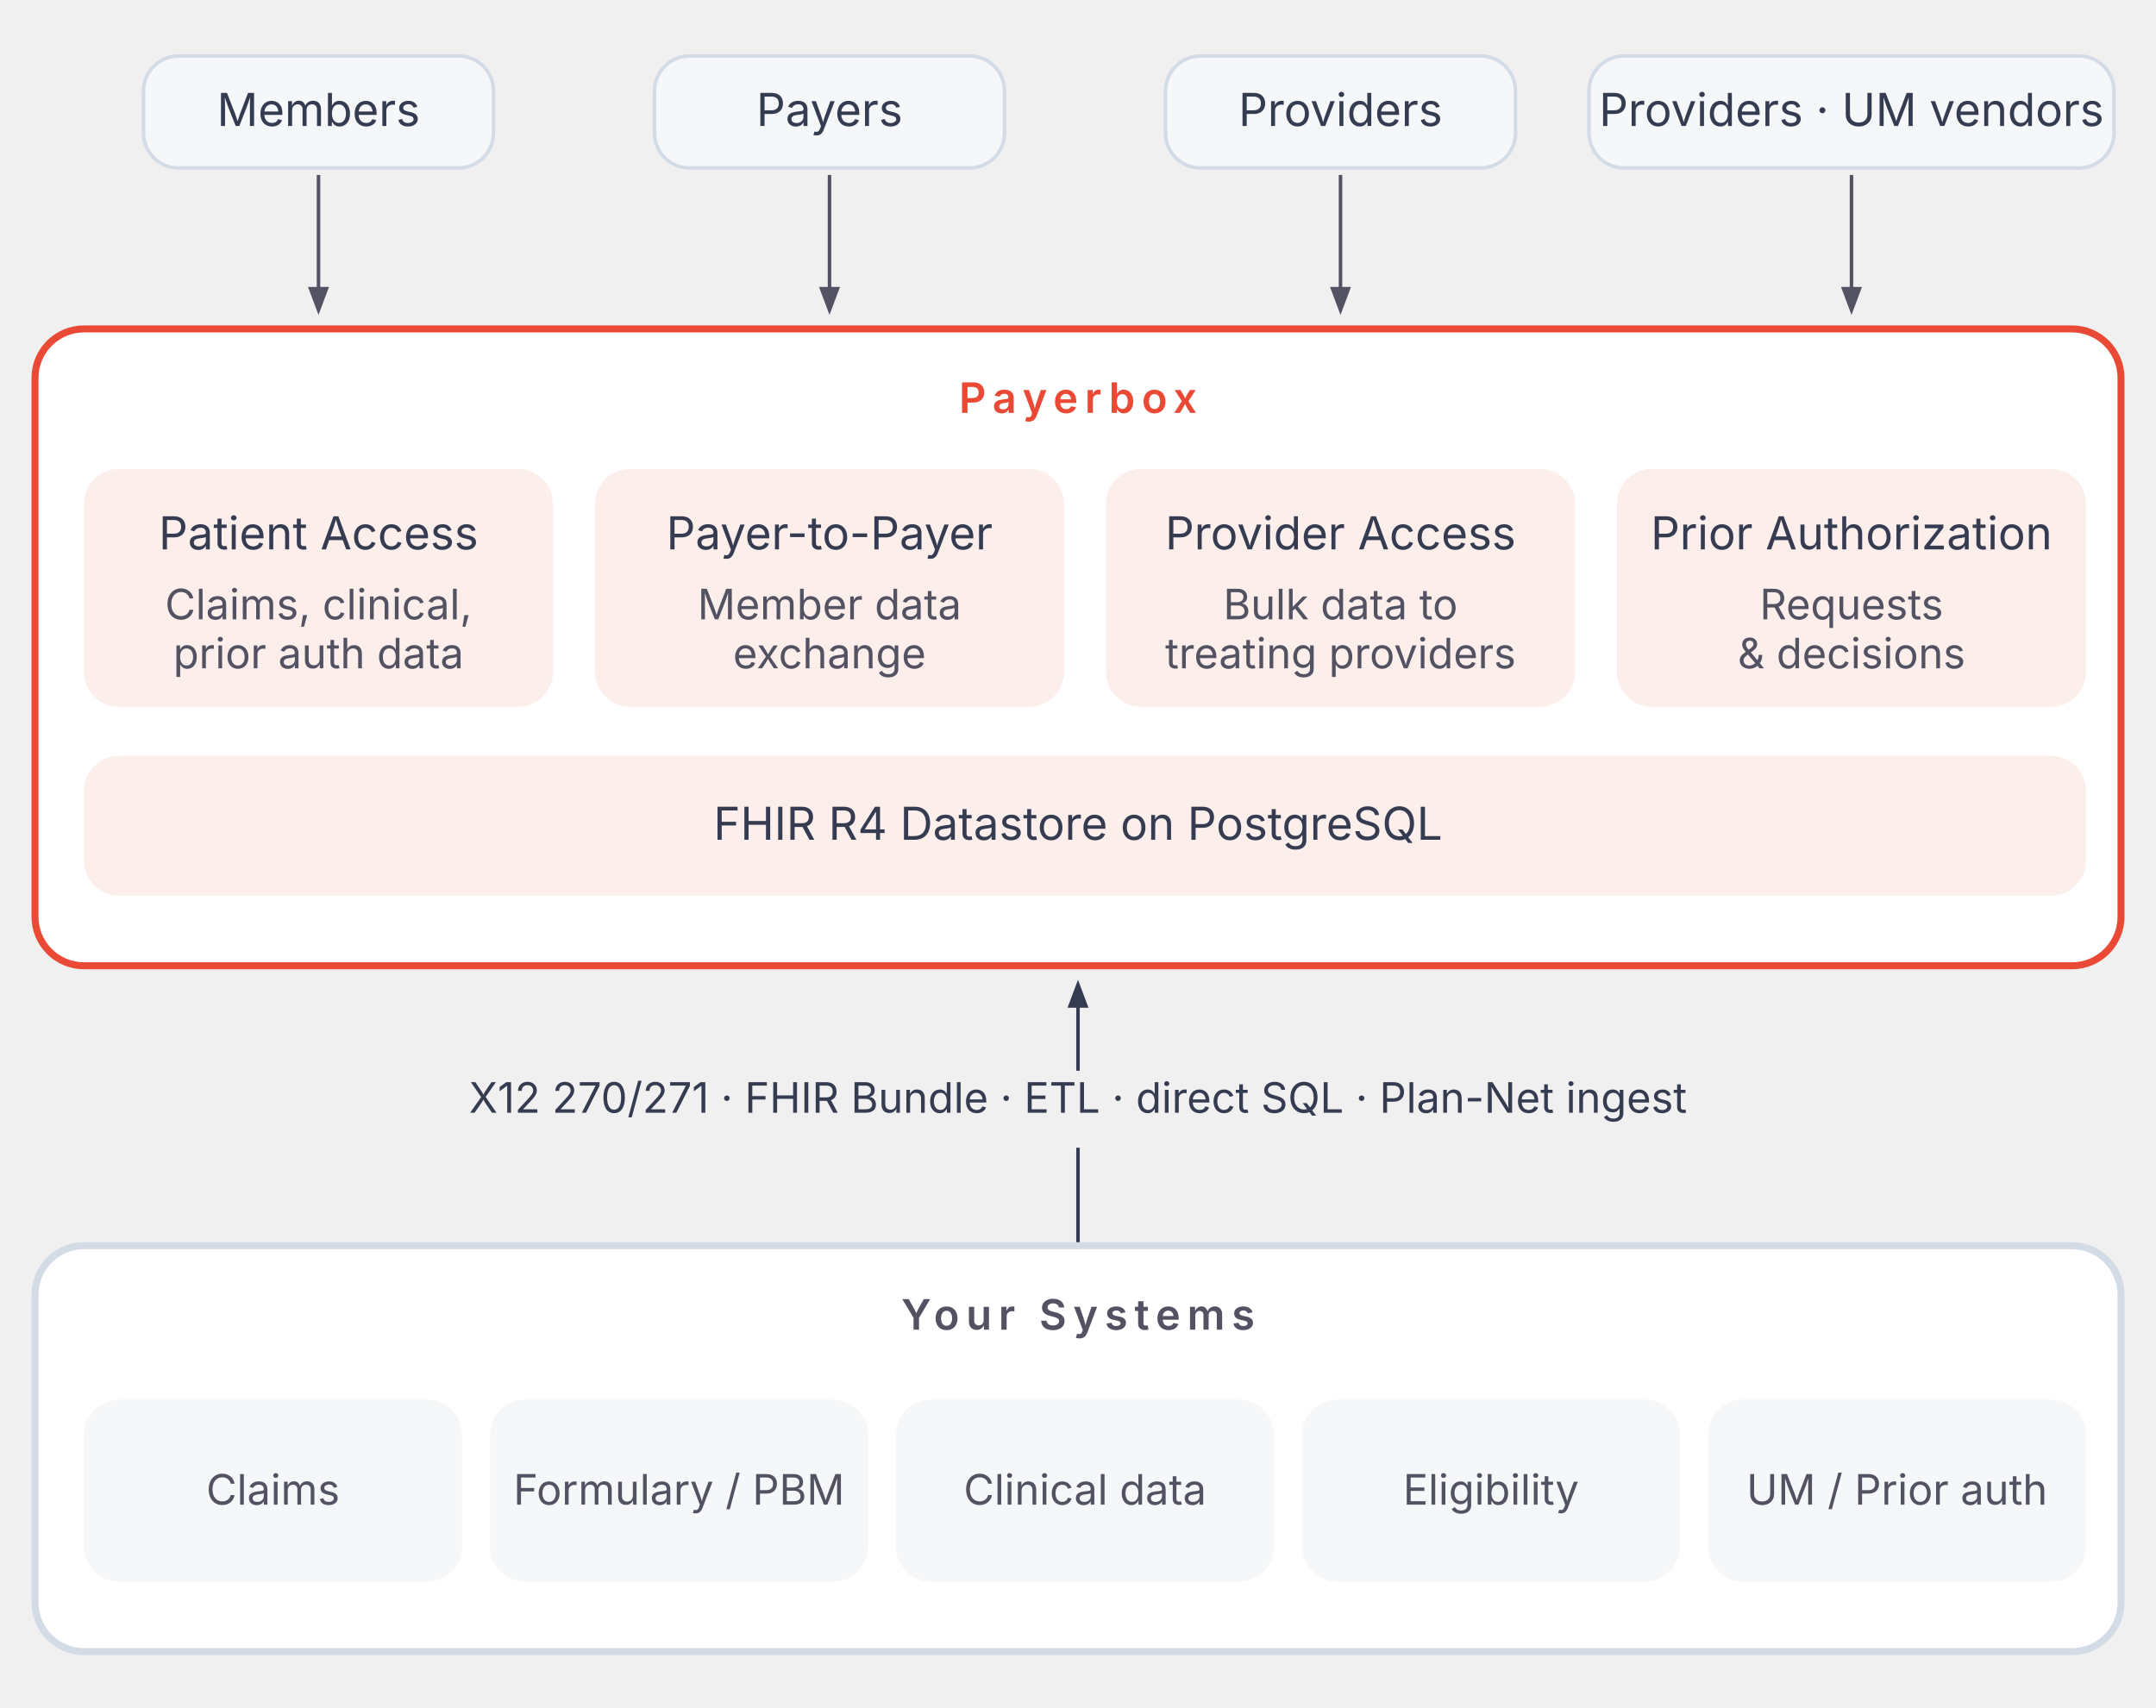
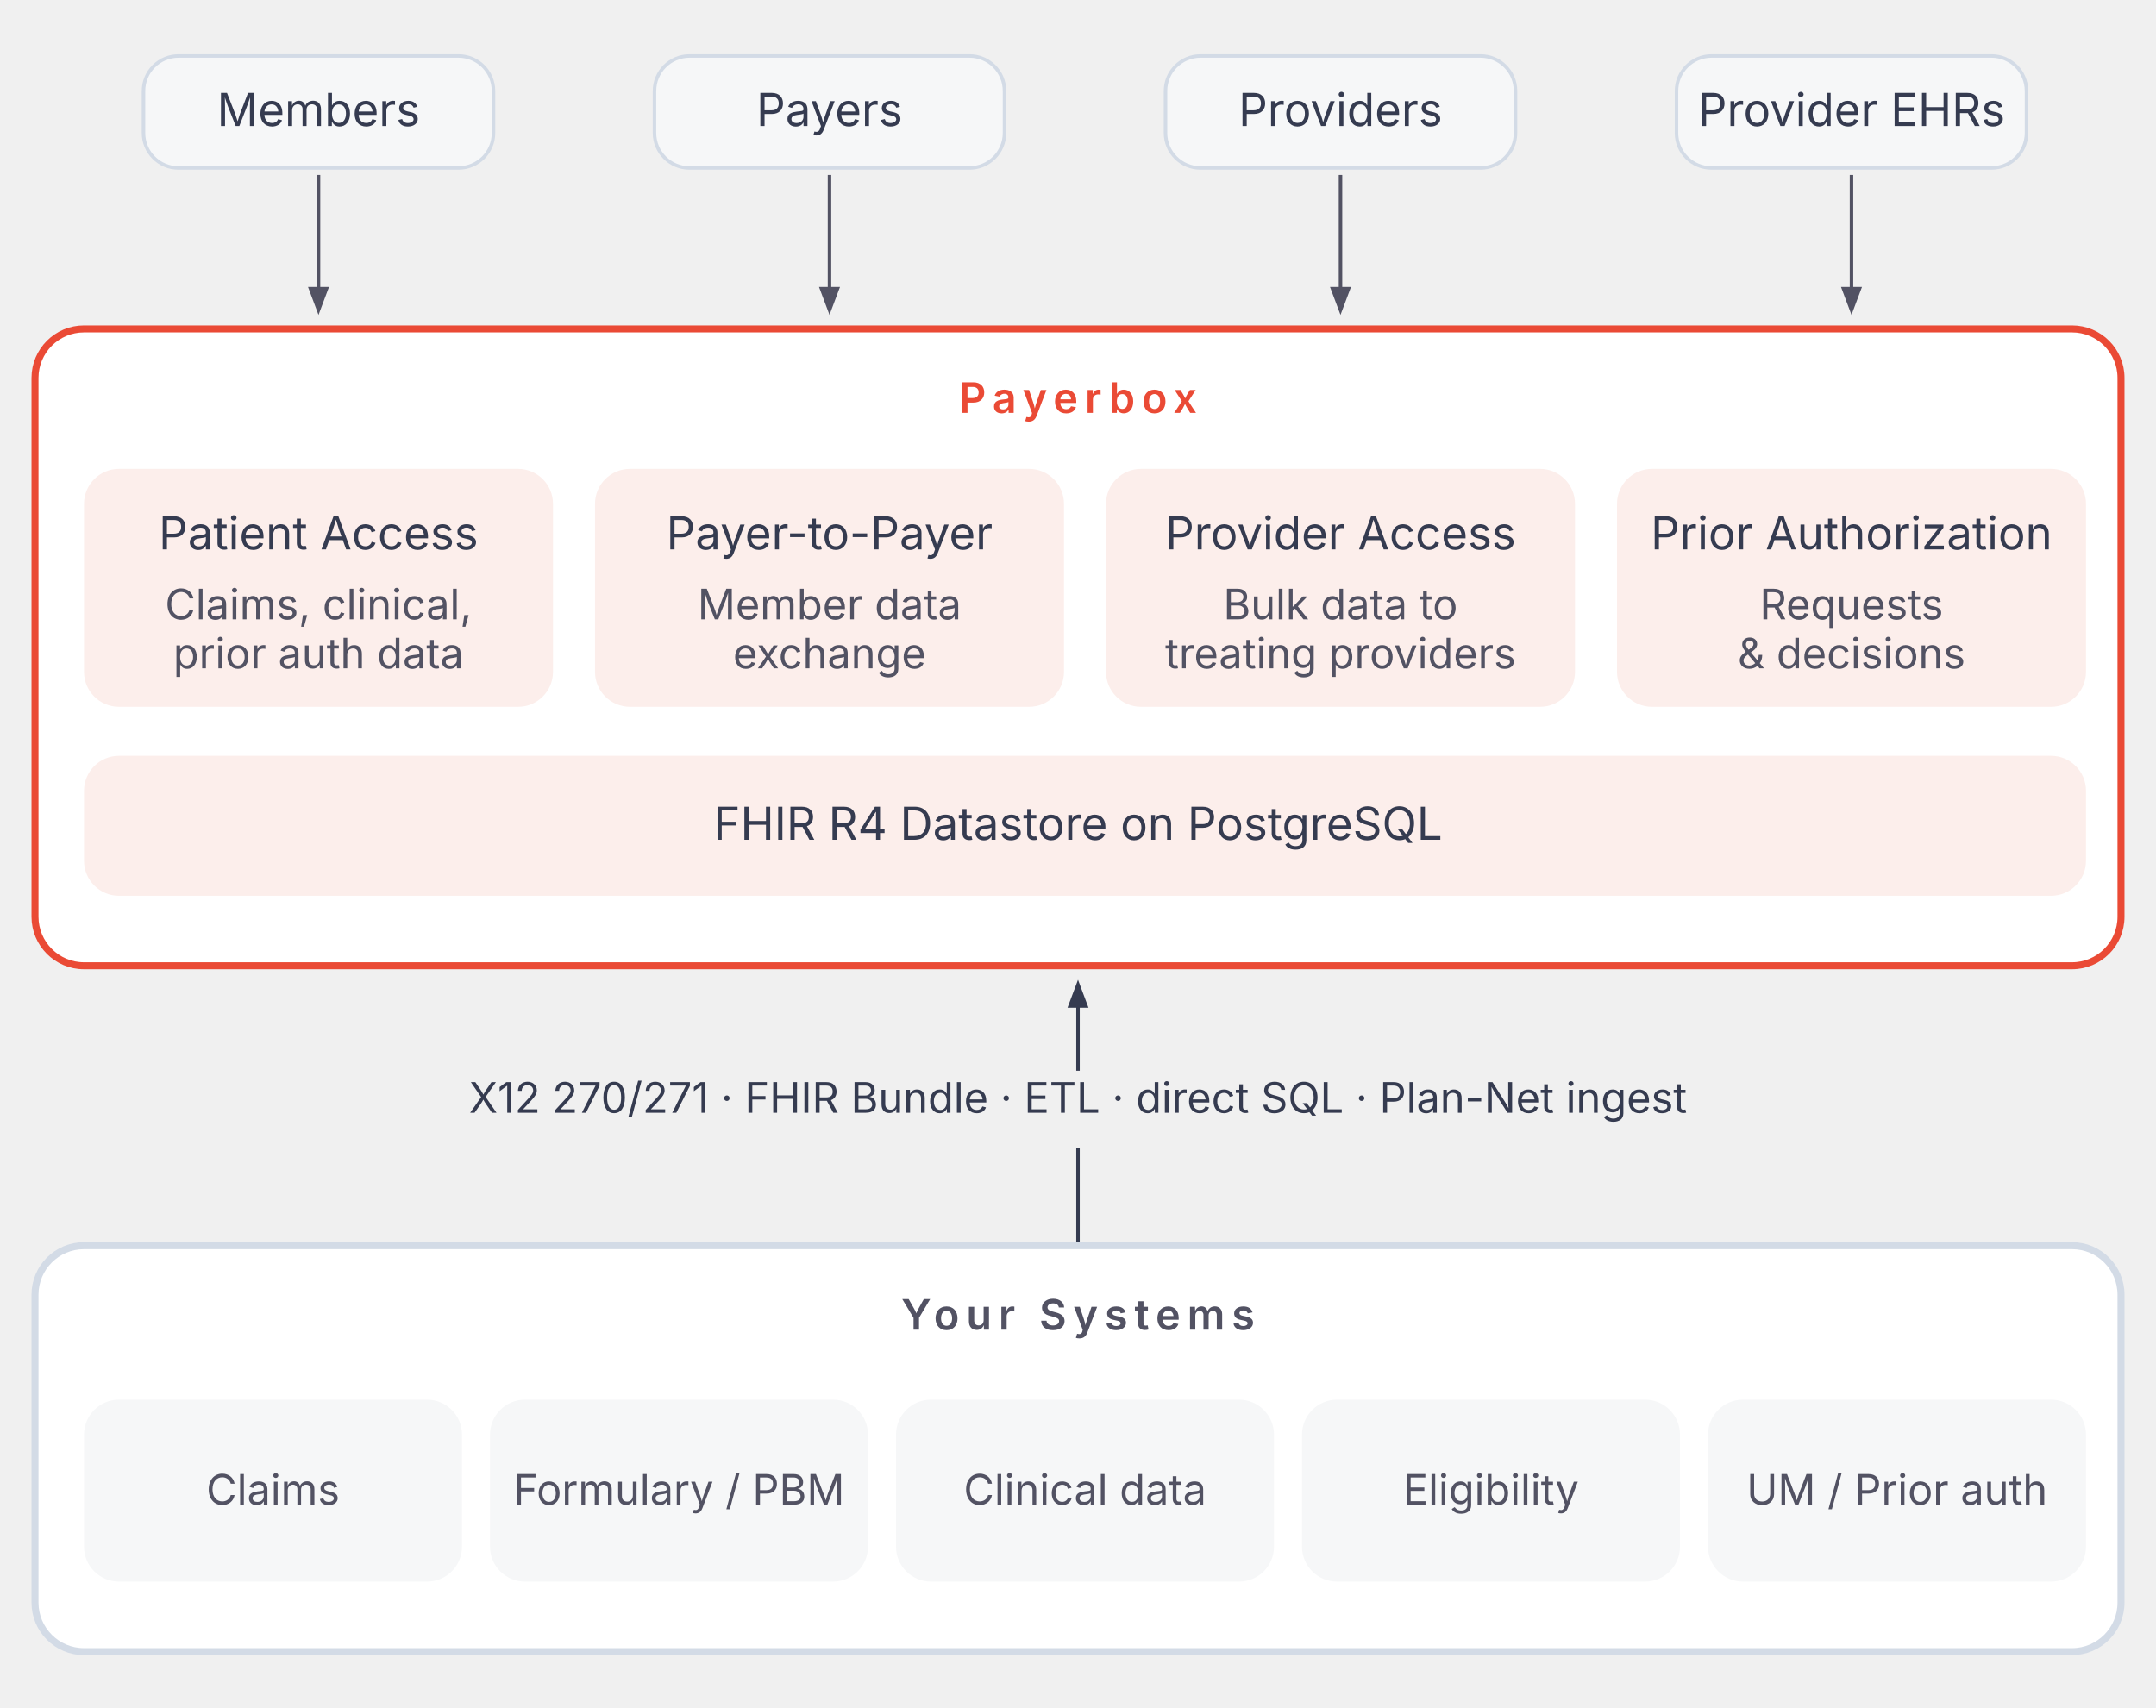
<svg xmlns="http://www.w3.org/2000/svg" viewBox="0 0 616 488" width="616" height="488" fill="none" preserveAspectRatio="xMidYMid meet" style="max-width:100%;height:auto;">
  <style>
    /* Adapted for the docs column from public/assets/payers/cms-0057-architecture.svg
       (health-samurai-io-bun). Same house style as prior-auth-flow.svg, laid out for 616px. */
    line, rect, polygon, path, circle, ellipse { vector-effect: non-scaling-stroke; }
    .d-group-title-red     { font: 600 12px/1.2 'Inter', system-ui, -apple-system, sans-serif; letter-spacing: 0.16em; text-transform: uppercase; fill: #EA4A35; }
    .d-group-title-neutral { font: 600 12px/1.2 'Inter', system-ui, -apple-system, sans-serif; letter-spacing: 0.16em; text-transform: uppercase; fill: #525263; }
    .d-card-title          { font: 400 13px/1.2 'Inter', system-ui, -apple-system, sans-serif; fill: #353B50; }
    .d-card-sub            { font: 400 12px/1.4 'Inter', system-ui, -apple-system, sans-serif; fill: #525263; }
    .d-conn-label          { font: 400 12px/1.2 'Inter', system-ui, -apple-system, sans-serif; fill: #353B50; }
  </style>
  <rect x="41" y="16" width="100" height="32" rx="10" fill="#F6F7F8" stroke="#D3DBE6" stroke-width="1" />
  <text x="91" y="36" text-anchor="middle" class="d-card-title">Members</text>
  <rect x="187" y="16" width="100" height="32" rx="10" fill="#F6F7F8" stroke="#D3DBE6" stroke-width="1" />
  <text x="237" y="36" text-anchor="middle" class="d-card-title">Payers</text>
  <rect x="333" y="16" width="100" height="32" rx="10" fill="#F6F7F8" stroke="#D3DBE6" stroke-width="1" />
  <text x="383" y="36" text-anchor="middle" class="d-card-title">Providers</text>
-   <rect x="454" y="16" width="150" height="32" rx="10" fill="#F6F7F8" stroke="#D3DBE6" stroke-width="1" />
-   <text x="529" y="36" text-anchor="middle" class="d-card-title">Providers · UM vendors</text>
+   <rect x="479" y="16" width="100" height="32" rx="10" fill="#F6F7F8" stroke="#D3DBE6" stroke-width="1" />
+   <text x="529" y="36" text-anchor="middle" class="d-card-title">Provider EHRs</text>
  <line x1="91" y1="50" x2="91" y2="86" stroke="#525263" stroke-width="1" />
  <polygon points="91,90 88,82 94,82" fill="#525263" />
  <line x1="237" y1="50" x2="237" y2="86" stroke="#525263" stroke-width="1" />
  <polygon points="237,90 234,82 240,82" fill="#525263" />
  <line x1="383" y1="50" x2="383" y2="86" stroke="#525263" stroke-width="1" />
  <polygon points="383,90 380,82 386,82" fill="#525263" />
  <line x1="529" y1="50" x2="529" y2="86" stroke="#525263" stroke-width="1" />
  <polygon points="529,90 526,82 532,82" fill="#525263" />
  <rect x="10" y="94" width="596" height="182" rx="14" fill="#FFFFFF" stroke="#EA4A35" stroke-width="2" />
  <text x="308" y="118" text-anchor="middle" class="d-group-title-red">Payerbox</text>
  <rect x="24" y="134" width="134" height="68" rx="10" fill="#FCEEEB" />
  <text x="91" y="157" text-anchor="middle" class="d-card-title">Patient Access</text>
  <text x="91" y="177" text-anchor="middle" class="d-card-sub">Claims, clinical,</text>
  <text x="91" y="191" text-anchor="middle" class="d-card-sub">prior auth data</text>
  <rect x="170" y="134" width="134" height="68" rx="10" fill="#FCEEEB" />
  <text x="237" y="157" text-anchor="middle" class="d-card-title">Payer-to-Payer</text>
  <text x="237" y="177" text-anchor="middle" class="d-card-sub">Member data</text>
  <text x="237" y="191" text-anchor="middle" class="d-card-sub">exchange</text>
  <rect x="316" y="134" width="134" height="68" rx="10" fill="#FCEEEB" />
  <text x="383" y="157" text-anchor="middle" class="d-card-title">Provider Access</text>
  <text x="383" y="177" text-anchor="middle" class="d-card-sub">Bulk data to</text>
  <text x="383" y="191" text-anchor="middle" class="d-card-sub">treating providers</text>
  <rect x="462" y="134" width="134" height="68" rx="10" fill="#FCEEEB" />
  <text x="529" y="157" text-anchor="middle" class="d-card-title">Prior Authorization</text>
  <text x="529" y="177" text-anchor="middle" class="d-card-sub">Requests</text>
  <text x="529" y="191" text-anchor="middle" class="d-card-sub">&amp; decisions</text>
  <rect x="24" y="216" width="572" height="40" rx="10" fill="#FCEEEB" />
  <text x="308" y="240" text-anchor="middle" class="d-card-title">FHIR R4 Datastore on PostgreSQL</text>
  <line x1="308" y1="356" x2="308" y2="328" stroke="#353B50" stroke-width="1" />
  <text x="308" y="318" text-anchor="middle" class="d-conn-label">X12 270/271 · FHIR Bundle · ETL · direct SQL · Plan-Net ingest</text>
  <line x1="308" y1="306" x2="308" y2="284" stroke="#353B50" stroke-width="1" />
  <polygon points="308,280 305,288 311,288" fill="#353B50" />
  <rect x="10" y="356" width="596" height="116" rx="14" fill="#FFFFFF" stroke="#D3DBE6" stroke-width="2" />
  <text x="308" y="380" text-anchor="middle" class="d-group-title-neutral">Your Systems</text>
  <rect x="24" y="400" width="108" height="52" rx="10" fill="#F6F7F8" />
  <text x="78" y="430" text-anchor="middle" class="d-card-sub">Claims</text>
  <rect x="140" y="400" width="108" height="52" rx="10" fill="#F6F7F8" />
  <text x="194" y="430" text-anchor="middle" class="d-card-sub">Formulary / PBM</text>
  <rect x="256" y="400" width="108" height="52" rx="10" fill="#F6F7F8" />
  <text x="310" y="430" text-anchor="middle" class="d-card-sub">Clinical data</text>
  <rect x="372" y="400" width="108" height="52" rx="10" fill="#F6F7F8" />
  <text x="426" y="430" text-anchor="middle" class="d-card-sub">Eligibility</text>
  <rect x="488" y="400" width="108" height="52" rx="10" fill="#F6F7F8" />
  <text x="542" y="430" text-anchor="middle" class="d-card-sub">UM / Prior auth</text>
</svg>
